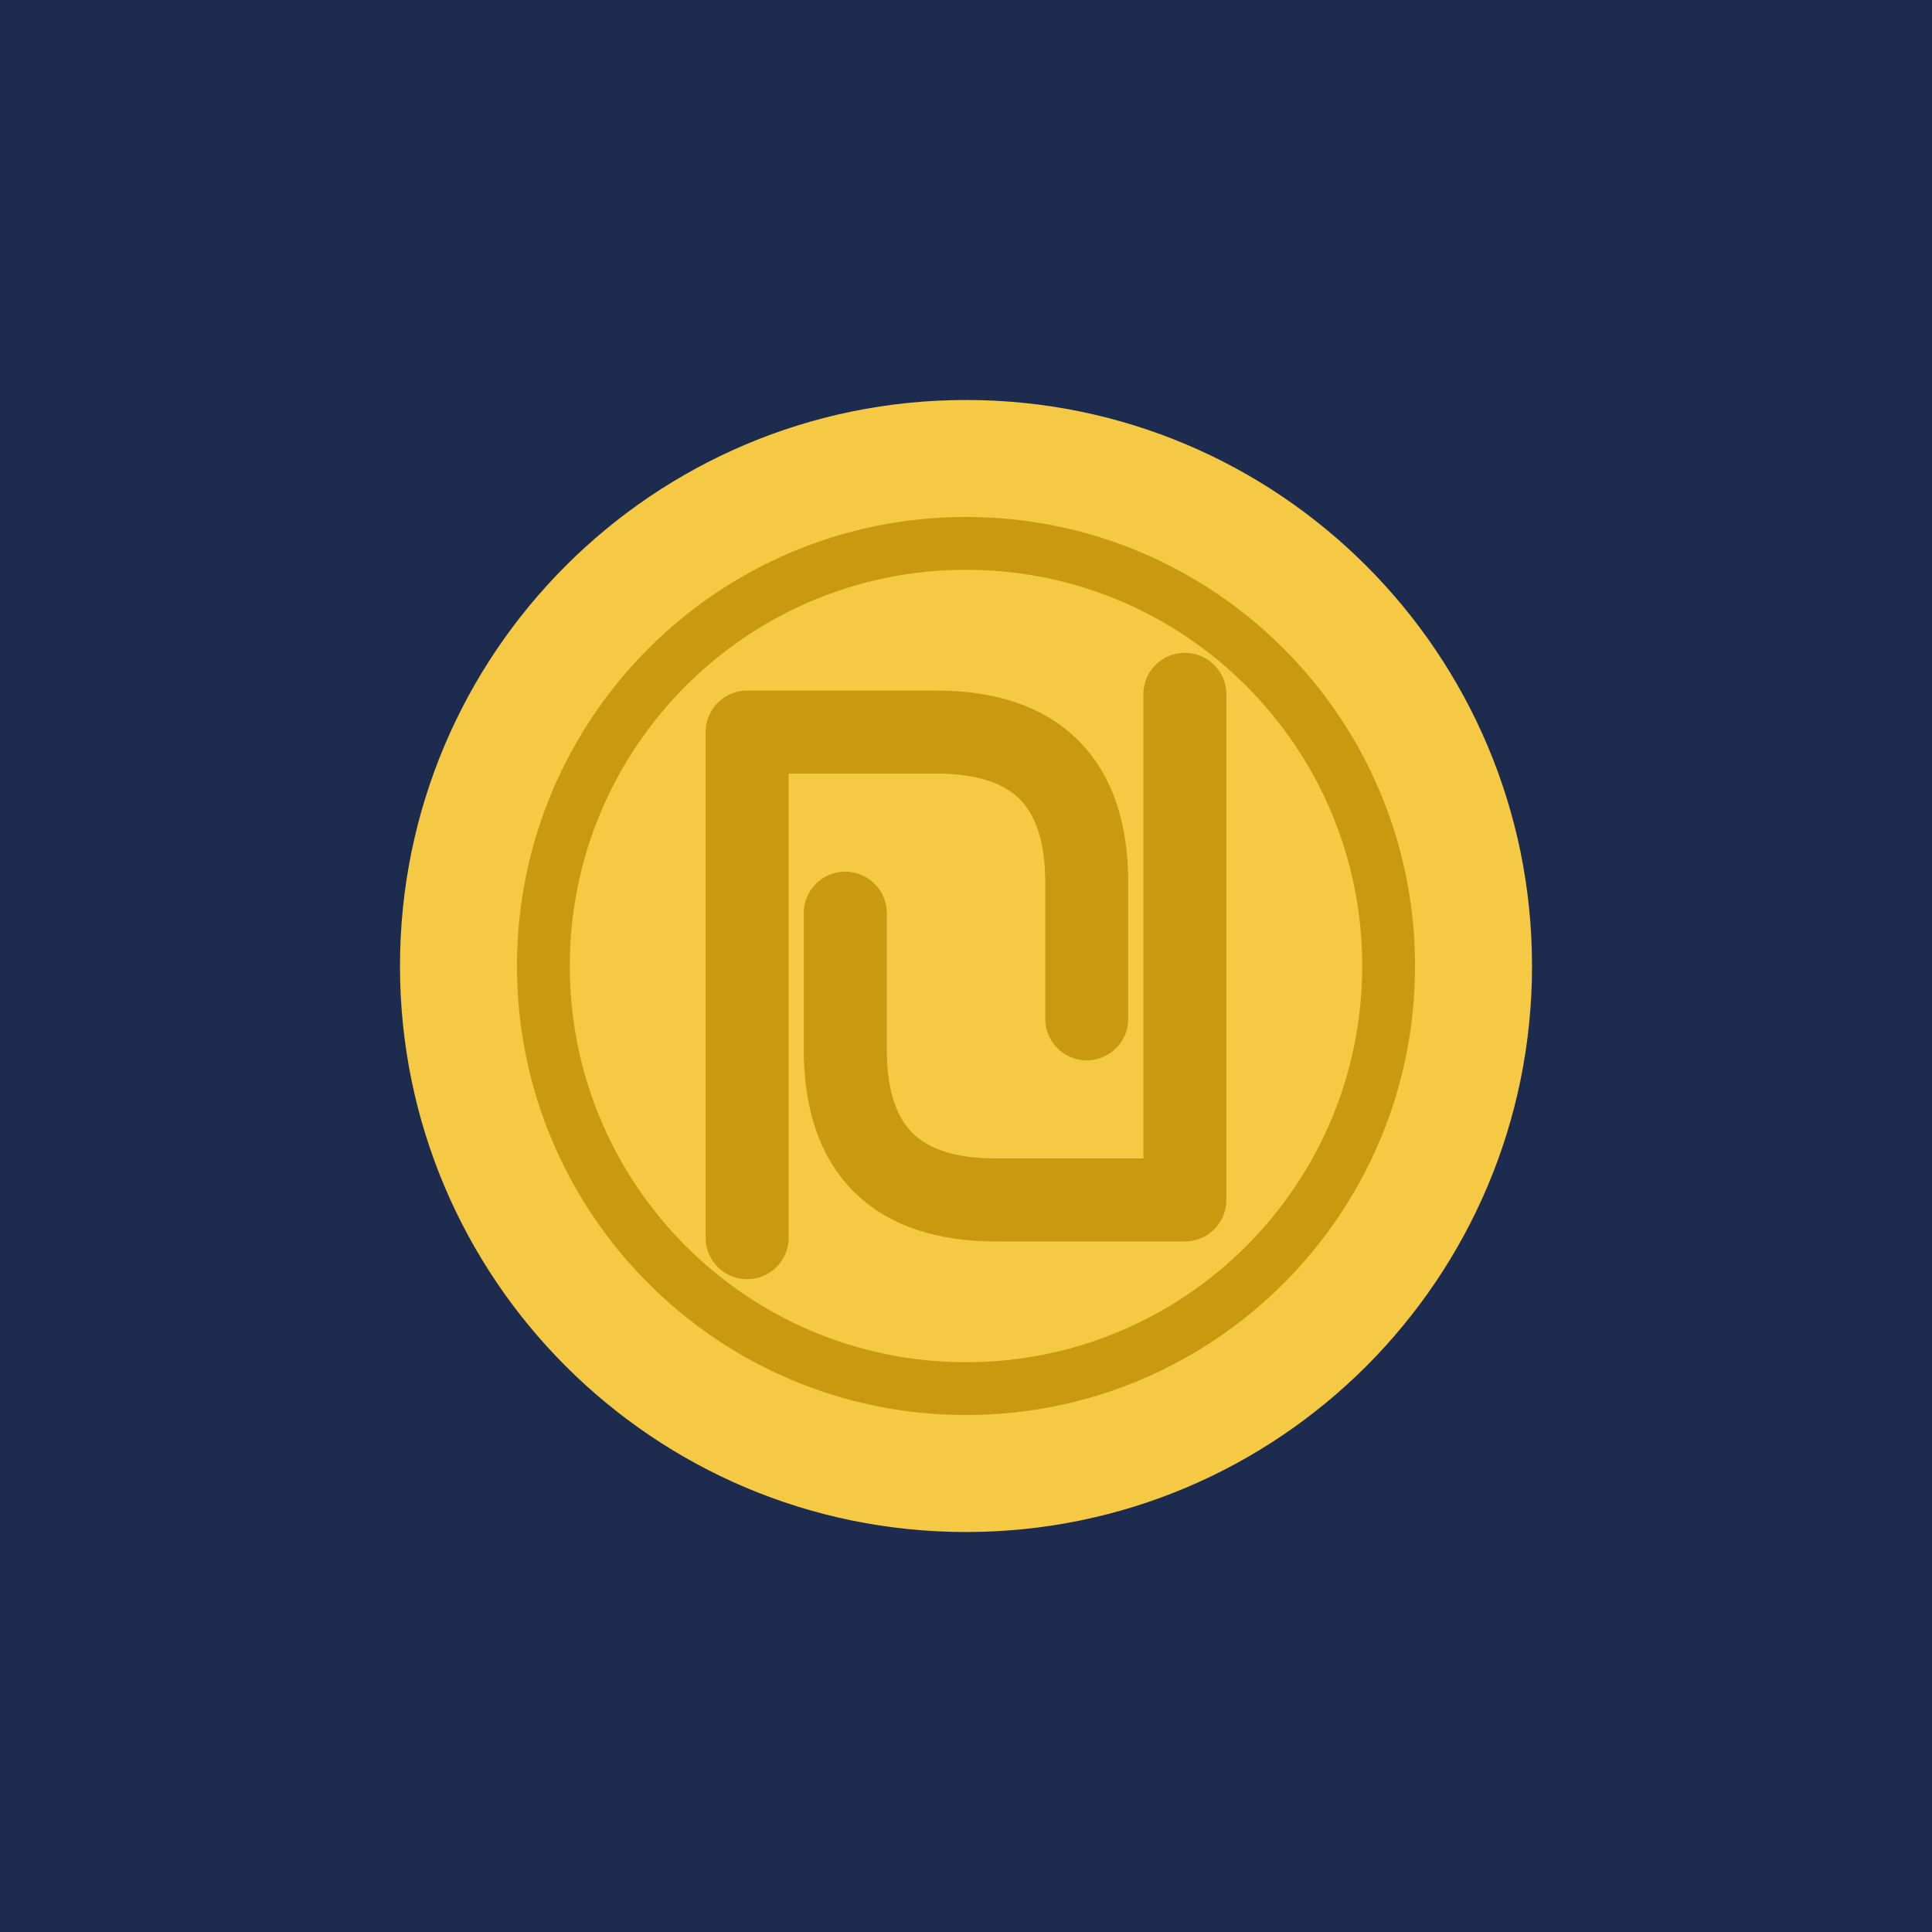
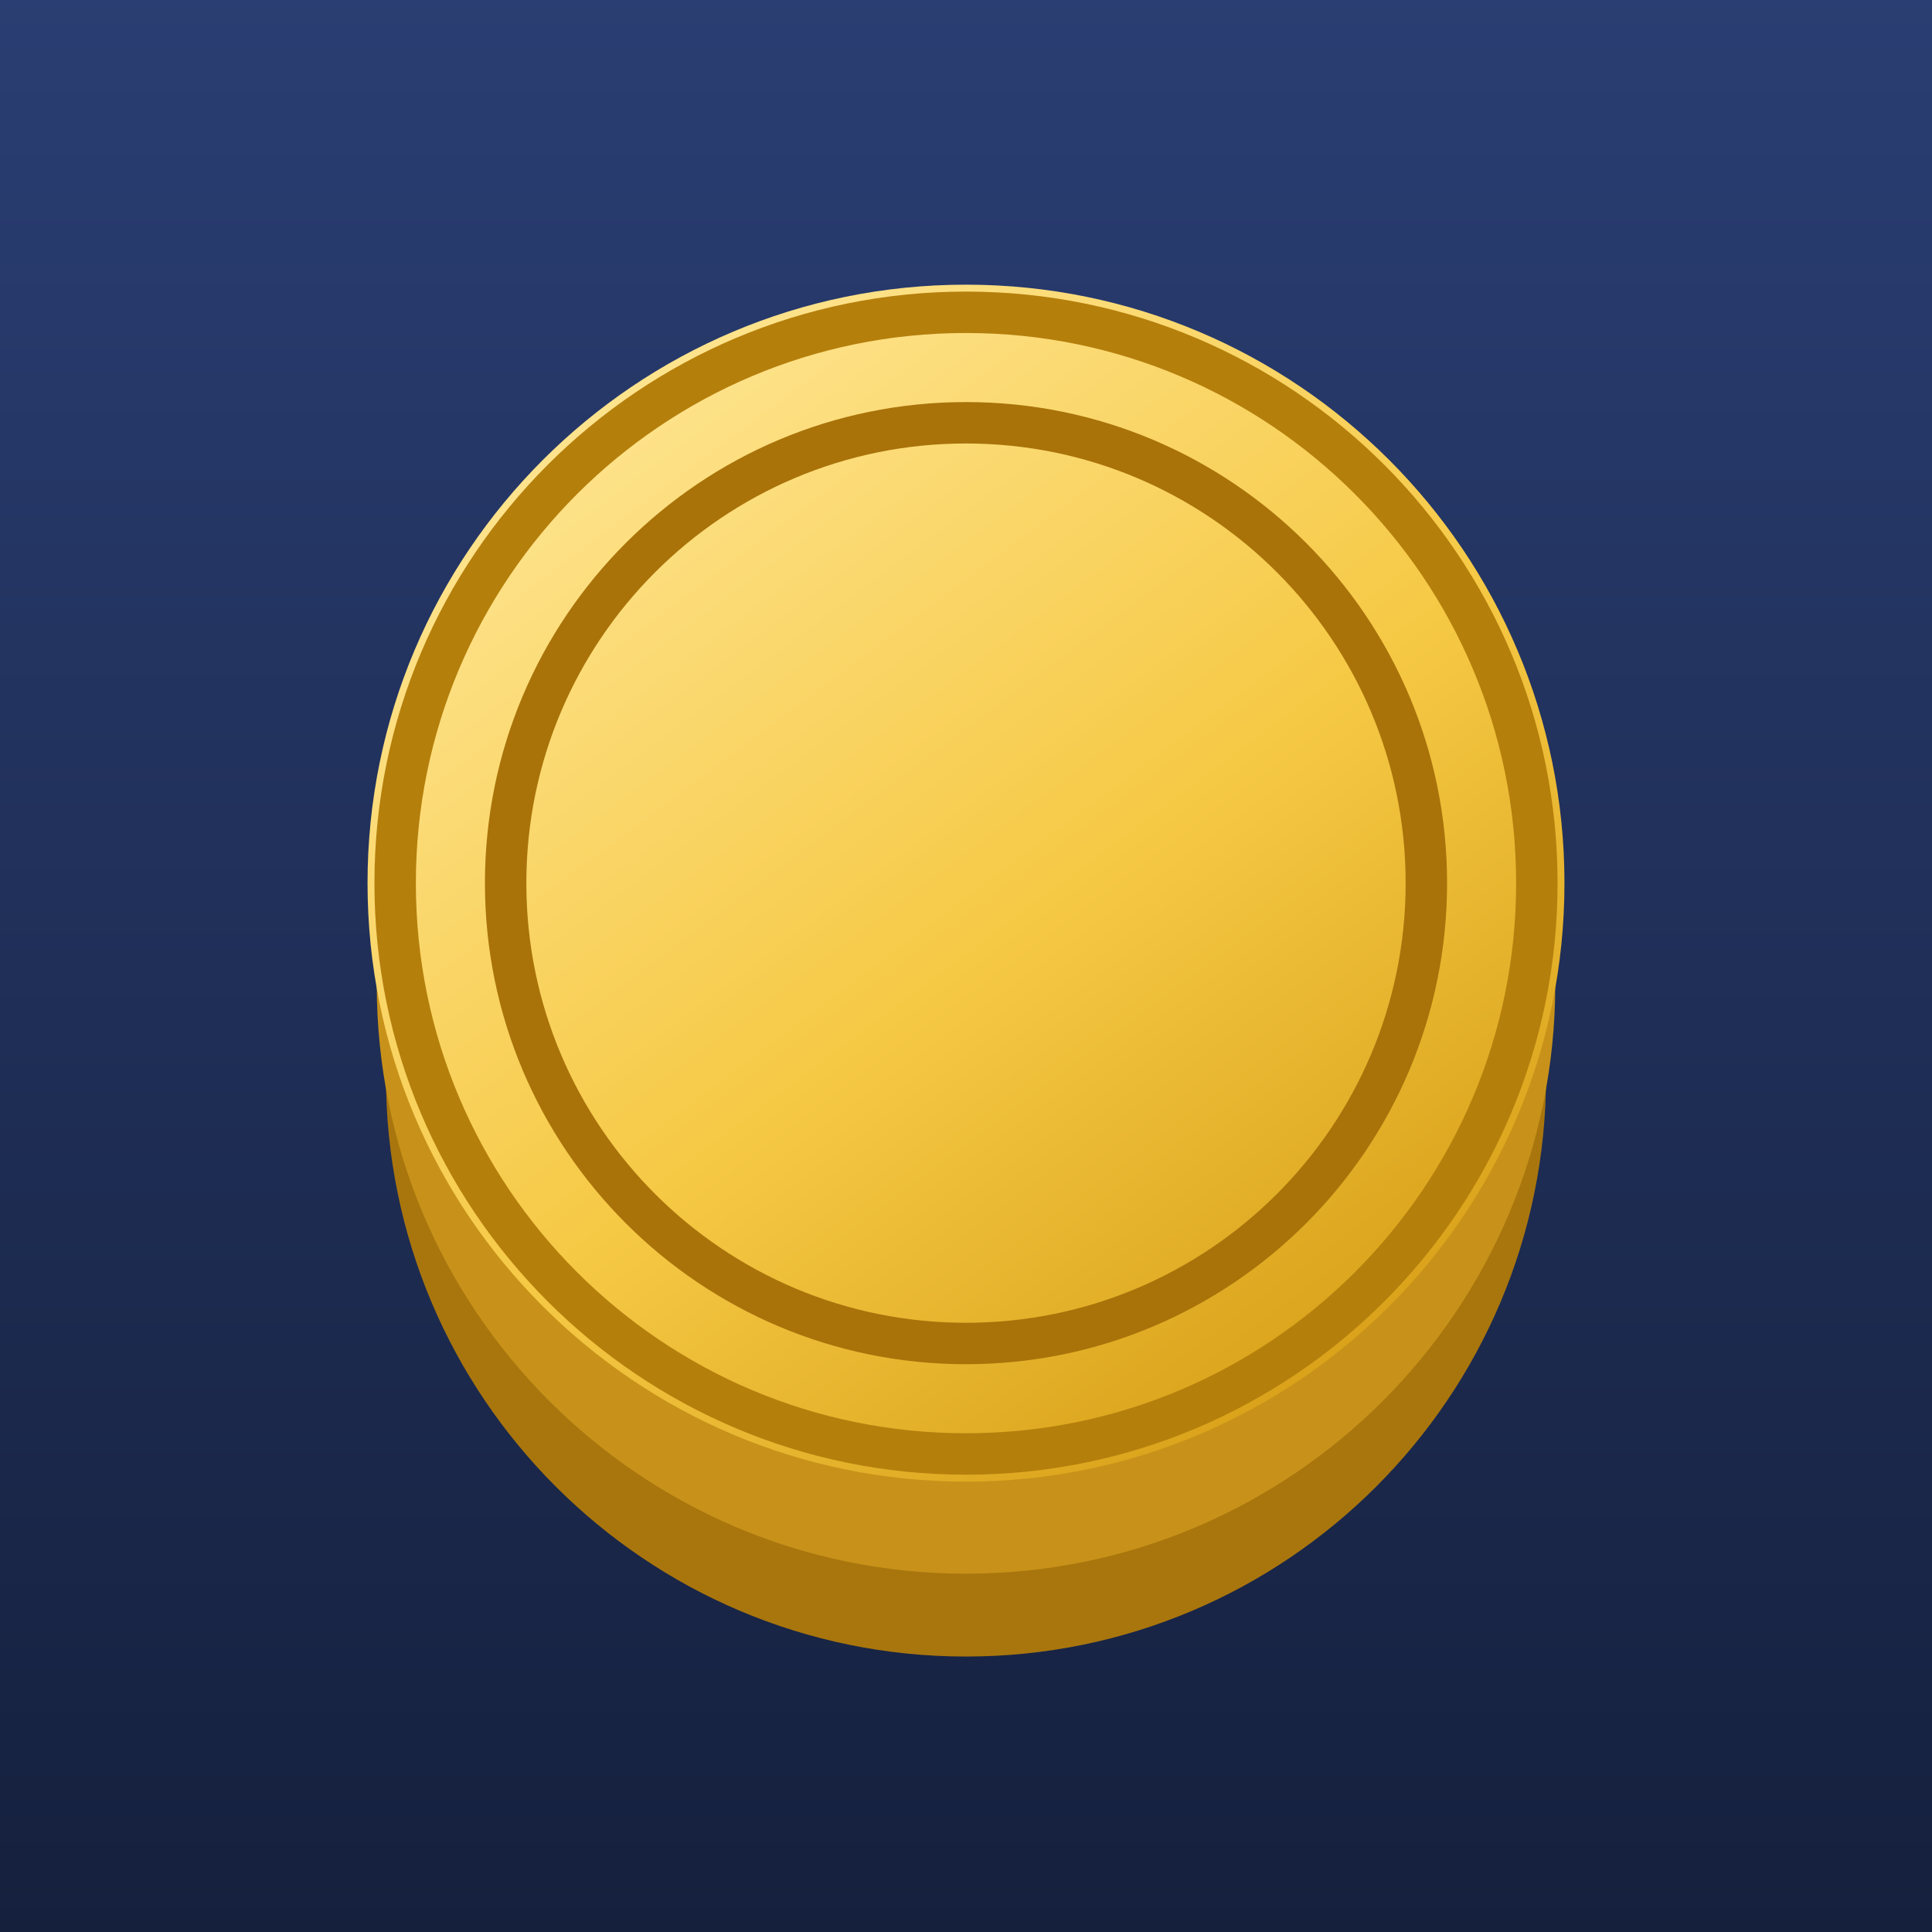
<svg xmlns="http://www.w3.org/2000/svg" viewBox="0 0 512 512">
-   <rect width="512" height="512" fill="#1d2b4f" />
-   <circle cx="256" cy="256" r="150" fill="#f6c945" />
-   <circle cx="256" cy="256" r="112" fill="none" stroke="#c99a0f" stroke-width="14" />
-   <g transform="translate(256 256)">
-     <g fill="none" stroke="#c99a0f" stroke-width="22" stroke-linecap="round" stroke-linejoin="round">
-       <path d="M-58 72V-62H-8Q32 -62 32 -22V14" />
-       <path d="M58 -72V62H8Q-32 62 -32 22V-14" />
-     </g>
+   <defs>
+     <linearGradient id="bg" x1="0" y1="0" x2="0" y2="1">
+       <stop offset="0" stop-color="#2a3e73" />
+       <stop offset="1" stop-color="#15203d" />
+     </linearGradient>
+     <linearGradient id="gold" x1="0.15" y1="0.08" x2="0.8" y2="0.95">
+       <stop offset="0" stop-color="#ffe694" />
+       <stop offset="0.55" stop-color="#f6c945" />
+       <stop offset="1" stop-color="#d79f16" />
+     </linearGradient>
+   </defs>
+   <rect width="512" height="512" fill="url(#bg)" />
+   <g transform="translate(256 256) scale(1.22) translate(-256 -256)">
+     <circle cx="256" cy="280" r="126" fill="#a9760d" />
+     <circle cx="256" cy="260" r="128" fill="#c8921a" />
+     <circle cx="256" cy="238" r="130" fill="url(#gold)" />
+     <circle cx="256" cy="238" r="124" fill="none" stroke="#b57f0c" stroke-width="9" />
+     <circle cx="256" cy="238" r="100" fill="none" stroke="#a9730a" stroke-width="9" />
  </g>
</svg>
